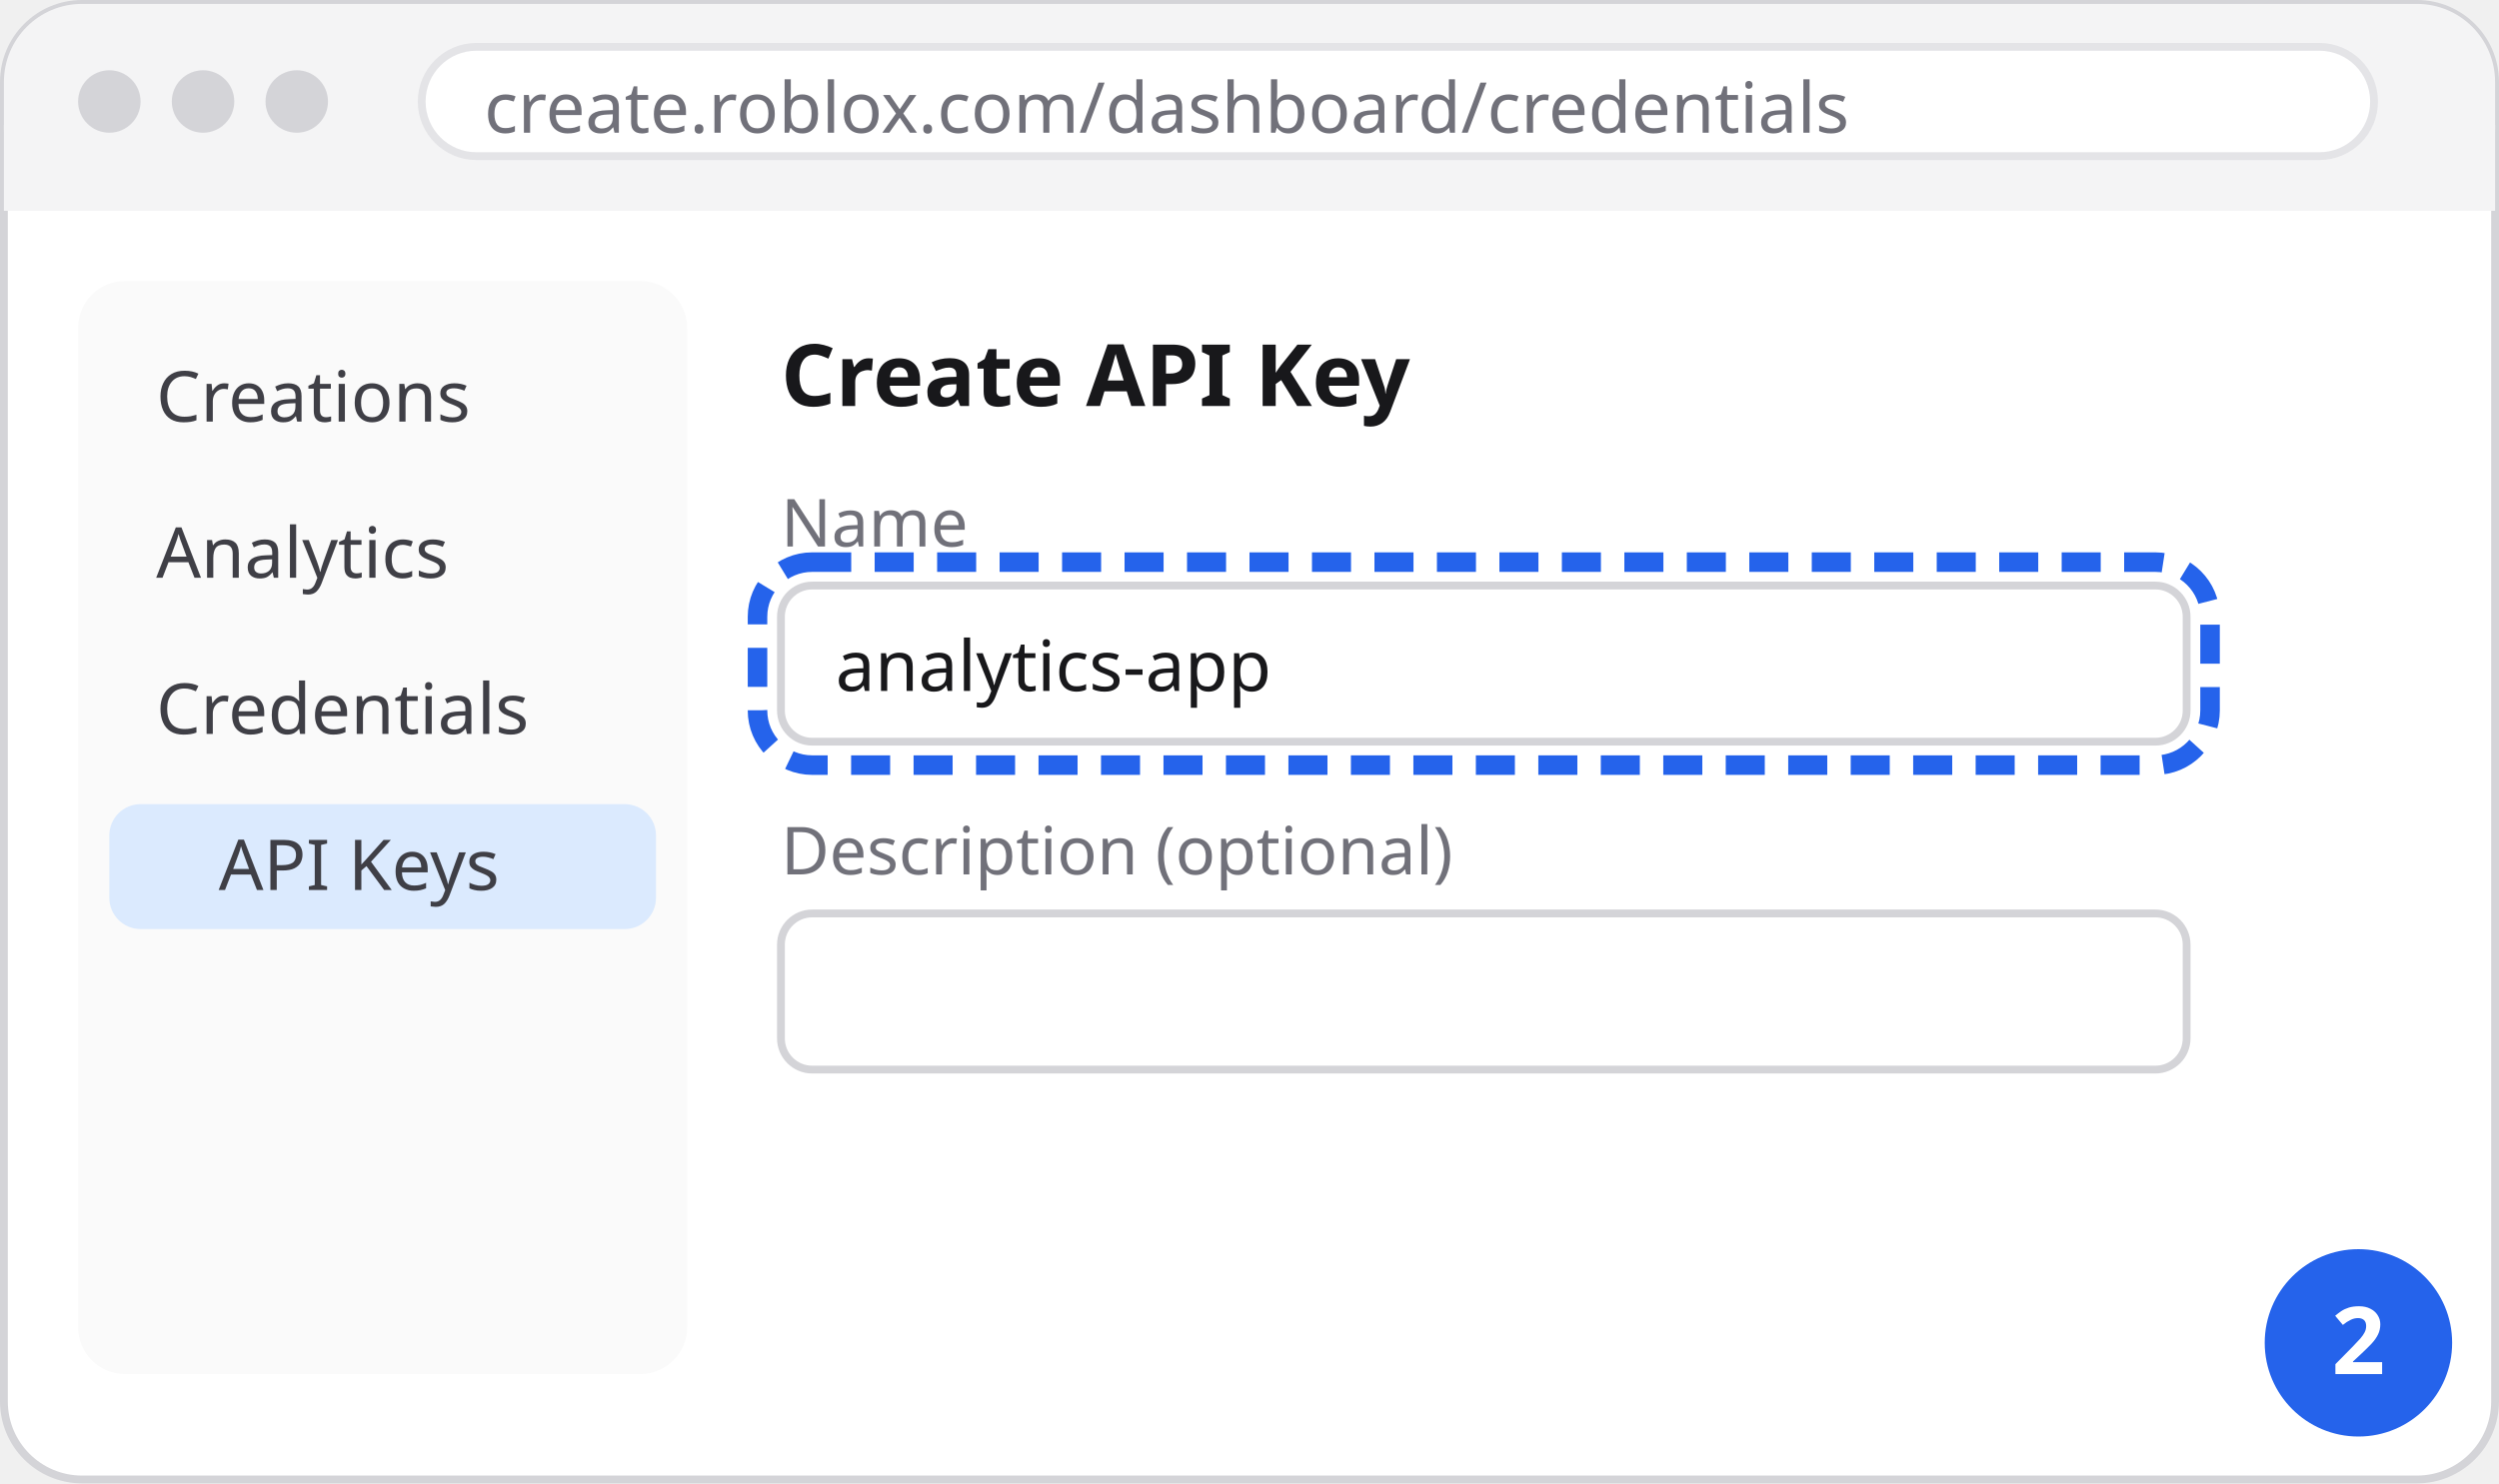
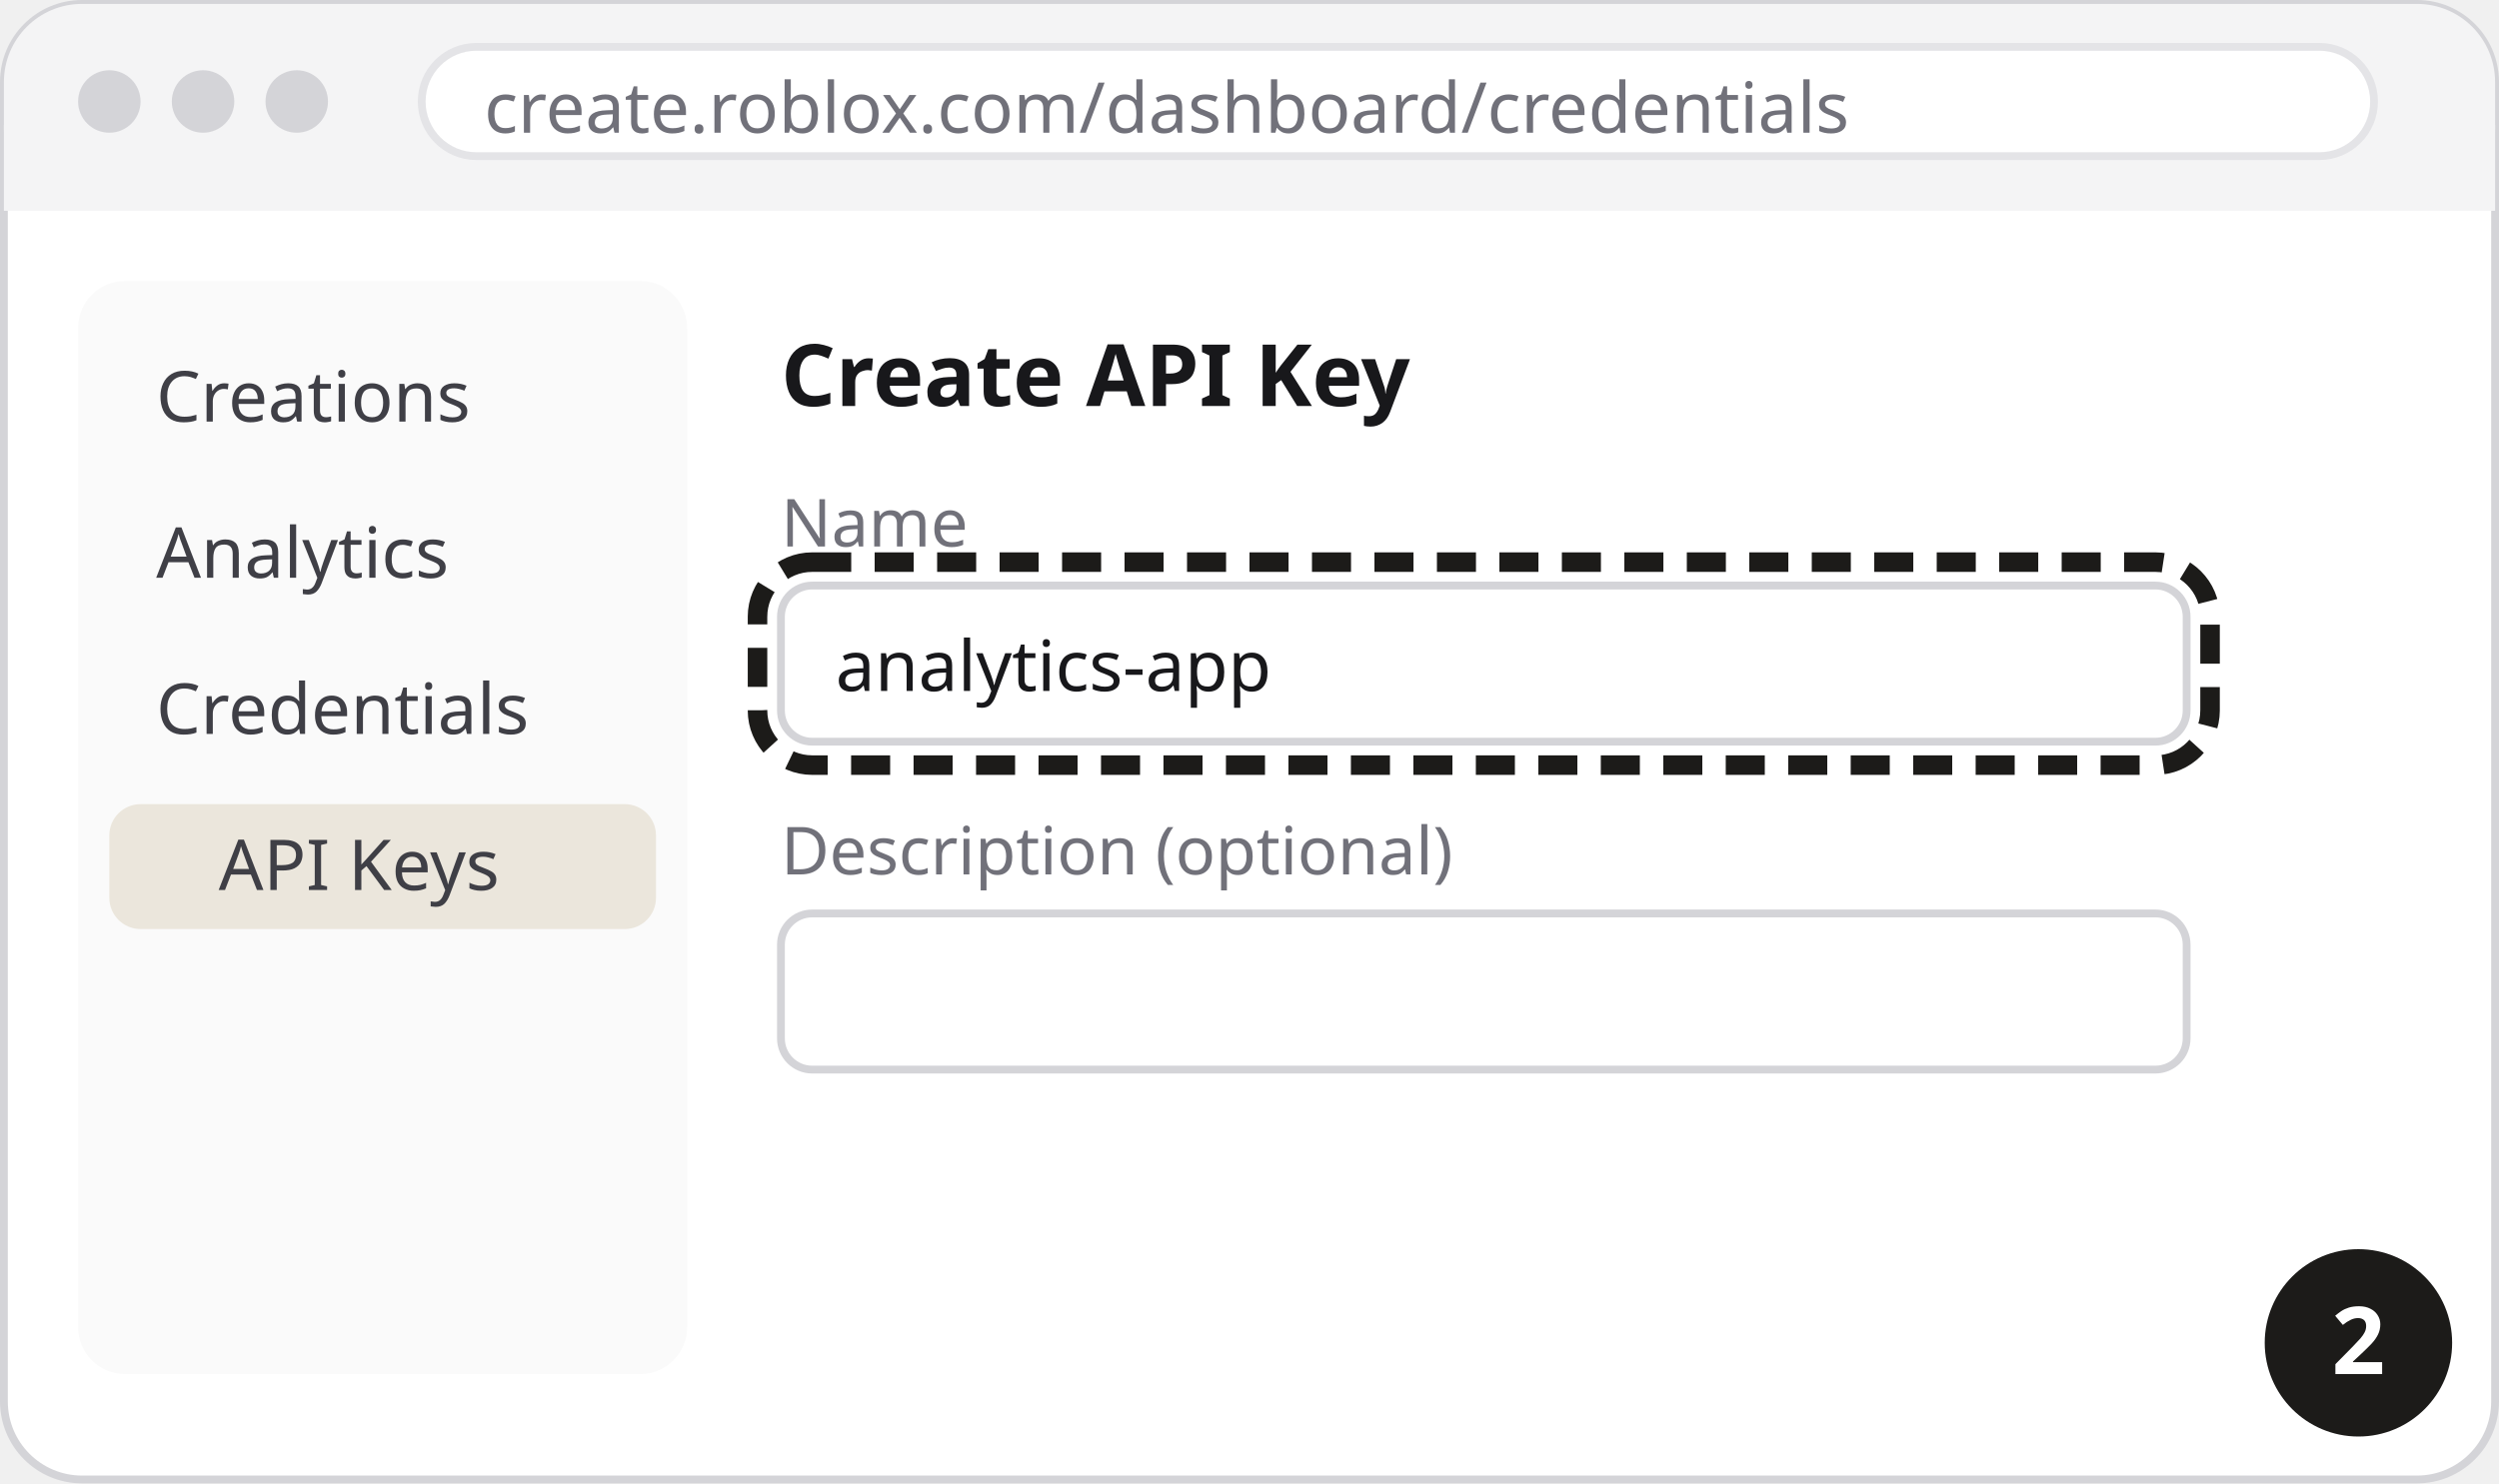
<svg xmlns="http://www.w3.org/2000/svg" viewBox="0 0 320 190" width="320" height="190" font-family="Segoe UI, system-ui, sans-serif">
  <rect x="0.5" y="0.5" width="319" height="189" rx="10" fill="#ffffff" stroke="#d4d4d8" />
  <rect x="0.5" y="0.5" width="319" height="26" rx="10" fill="#f4f4f5" />
  <rect x="0.5" y="16" width="319" height="11" fill="#f4f4f5" />
  <circle cx="14" cy="13" r="4" fill="#d4d4d8" />
  <circle cx="26" cy="13" r="4" fill="#d4d4d8" />
  <circle cx="38" cy="13" r="4" fill="#d4d4d8" />
  <rect x="54" y="6" width="250" height="14" rx="7" fill="#ffffff" stroke="#e4e4e7" />
  <text x="62" y="17" font-size="9" fill="#71717a">create.roblox.com/dashboard/credentials</text>
  <rect x="10" y="36" width="78" height="140" rx="6" fill="#fafafa" />
  <text x="20" y="54" font-size="9" fill="#3f3f46">Creations</text>
  <text x="20" y="74" font-size="9" fill="#3f3f46">Analytics</text>
  <text x="20" y="94" font-size="9" fill="#3f3f46">Credentials</text>
-   <rect x="14" y="103" width="70" height="16" rx="4" fill="#dbeafe" />
+   <rect x="14" y="103" width="70" height="16" rx="4" fill="#ebe6dc" />
  <text x="28" y="114" font-size="9" fill="#3f3f46">API Keys</text>
  <text x="100" y="52" font-size="11" font-weight="700" fill="#18181b">Create API Key</text>
  <text x="100" y="70" font-size="8.5" fill="#71717a">Name</text>
  <rect x="100" y="75" width="180" height="20" rx="4" fill="#fff" stroke="#d4d4d8" />
  <text x="107" y="88.5" font-size="9" fill="#18181b">analytics-app</text>
-   <rect x="97" y="72" width="186" height="26" rx="7" fill="none" stroke="#2563eb" stroke-width="2.5" stroke-dasharray="5 3" />
+   <rect x="97" y="72" width="186" height="26" rx="7" fill="none" stroke="#1c1b19" stroke-width="2.5" stroke-dasharray="5 3" />
  <text x="100" y="112" font-size="8.5" fill="#71717a">Description (optional)</text>
  <rect x="100" y="117" width="180" height="20" rx="4" fill="#fff" stroke="#d4d4d8" />
  <text x="107" y="130.5" font-size="9" fill="#a1a1aa" />
-   <circle cx="302" cy="172" r="12" fill="#2563eb" />
+   <circle cx="302" cy="172" r="12" fill="#1c1b19" />
  <text x="302" y="176" font-size="12" font-weight="700" fill="#fff" text-anchor="middle">2</text>
</svg>
